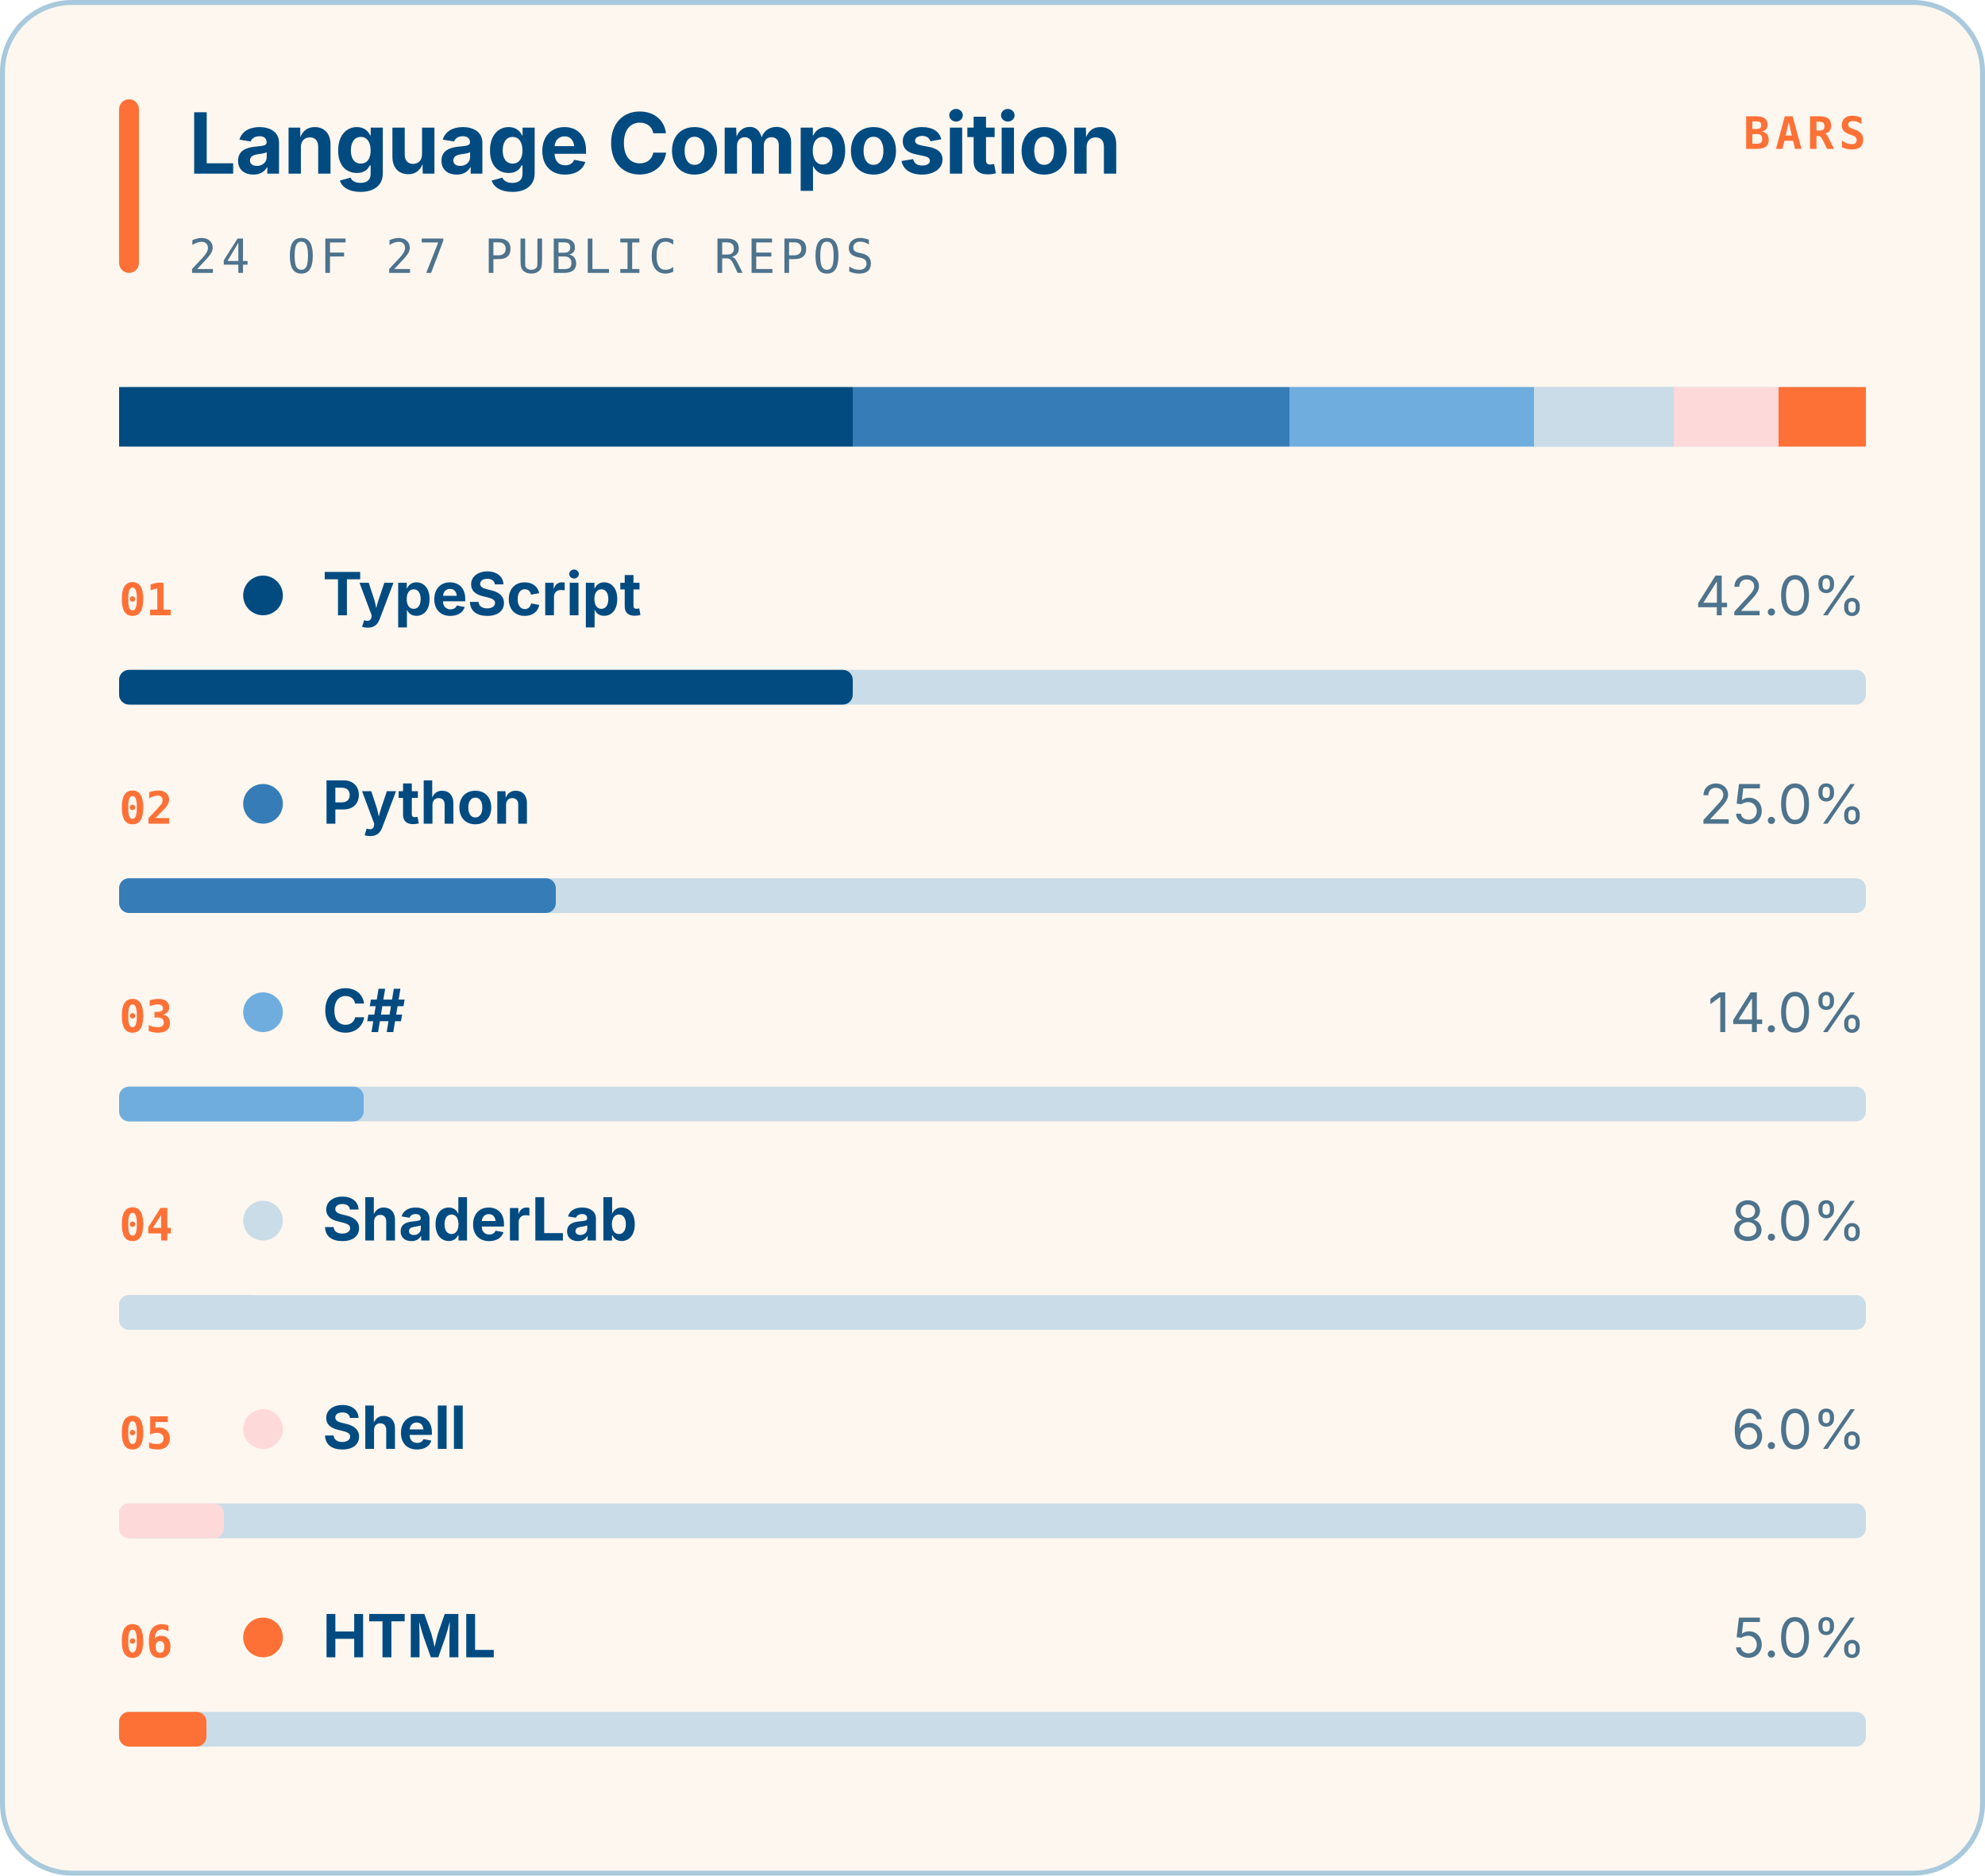
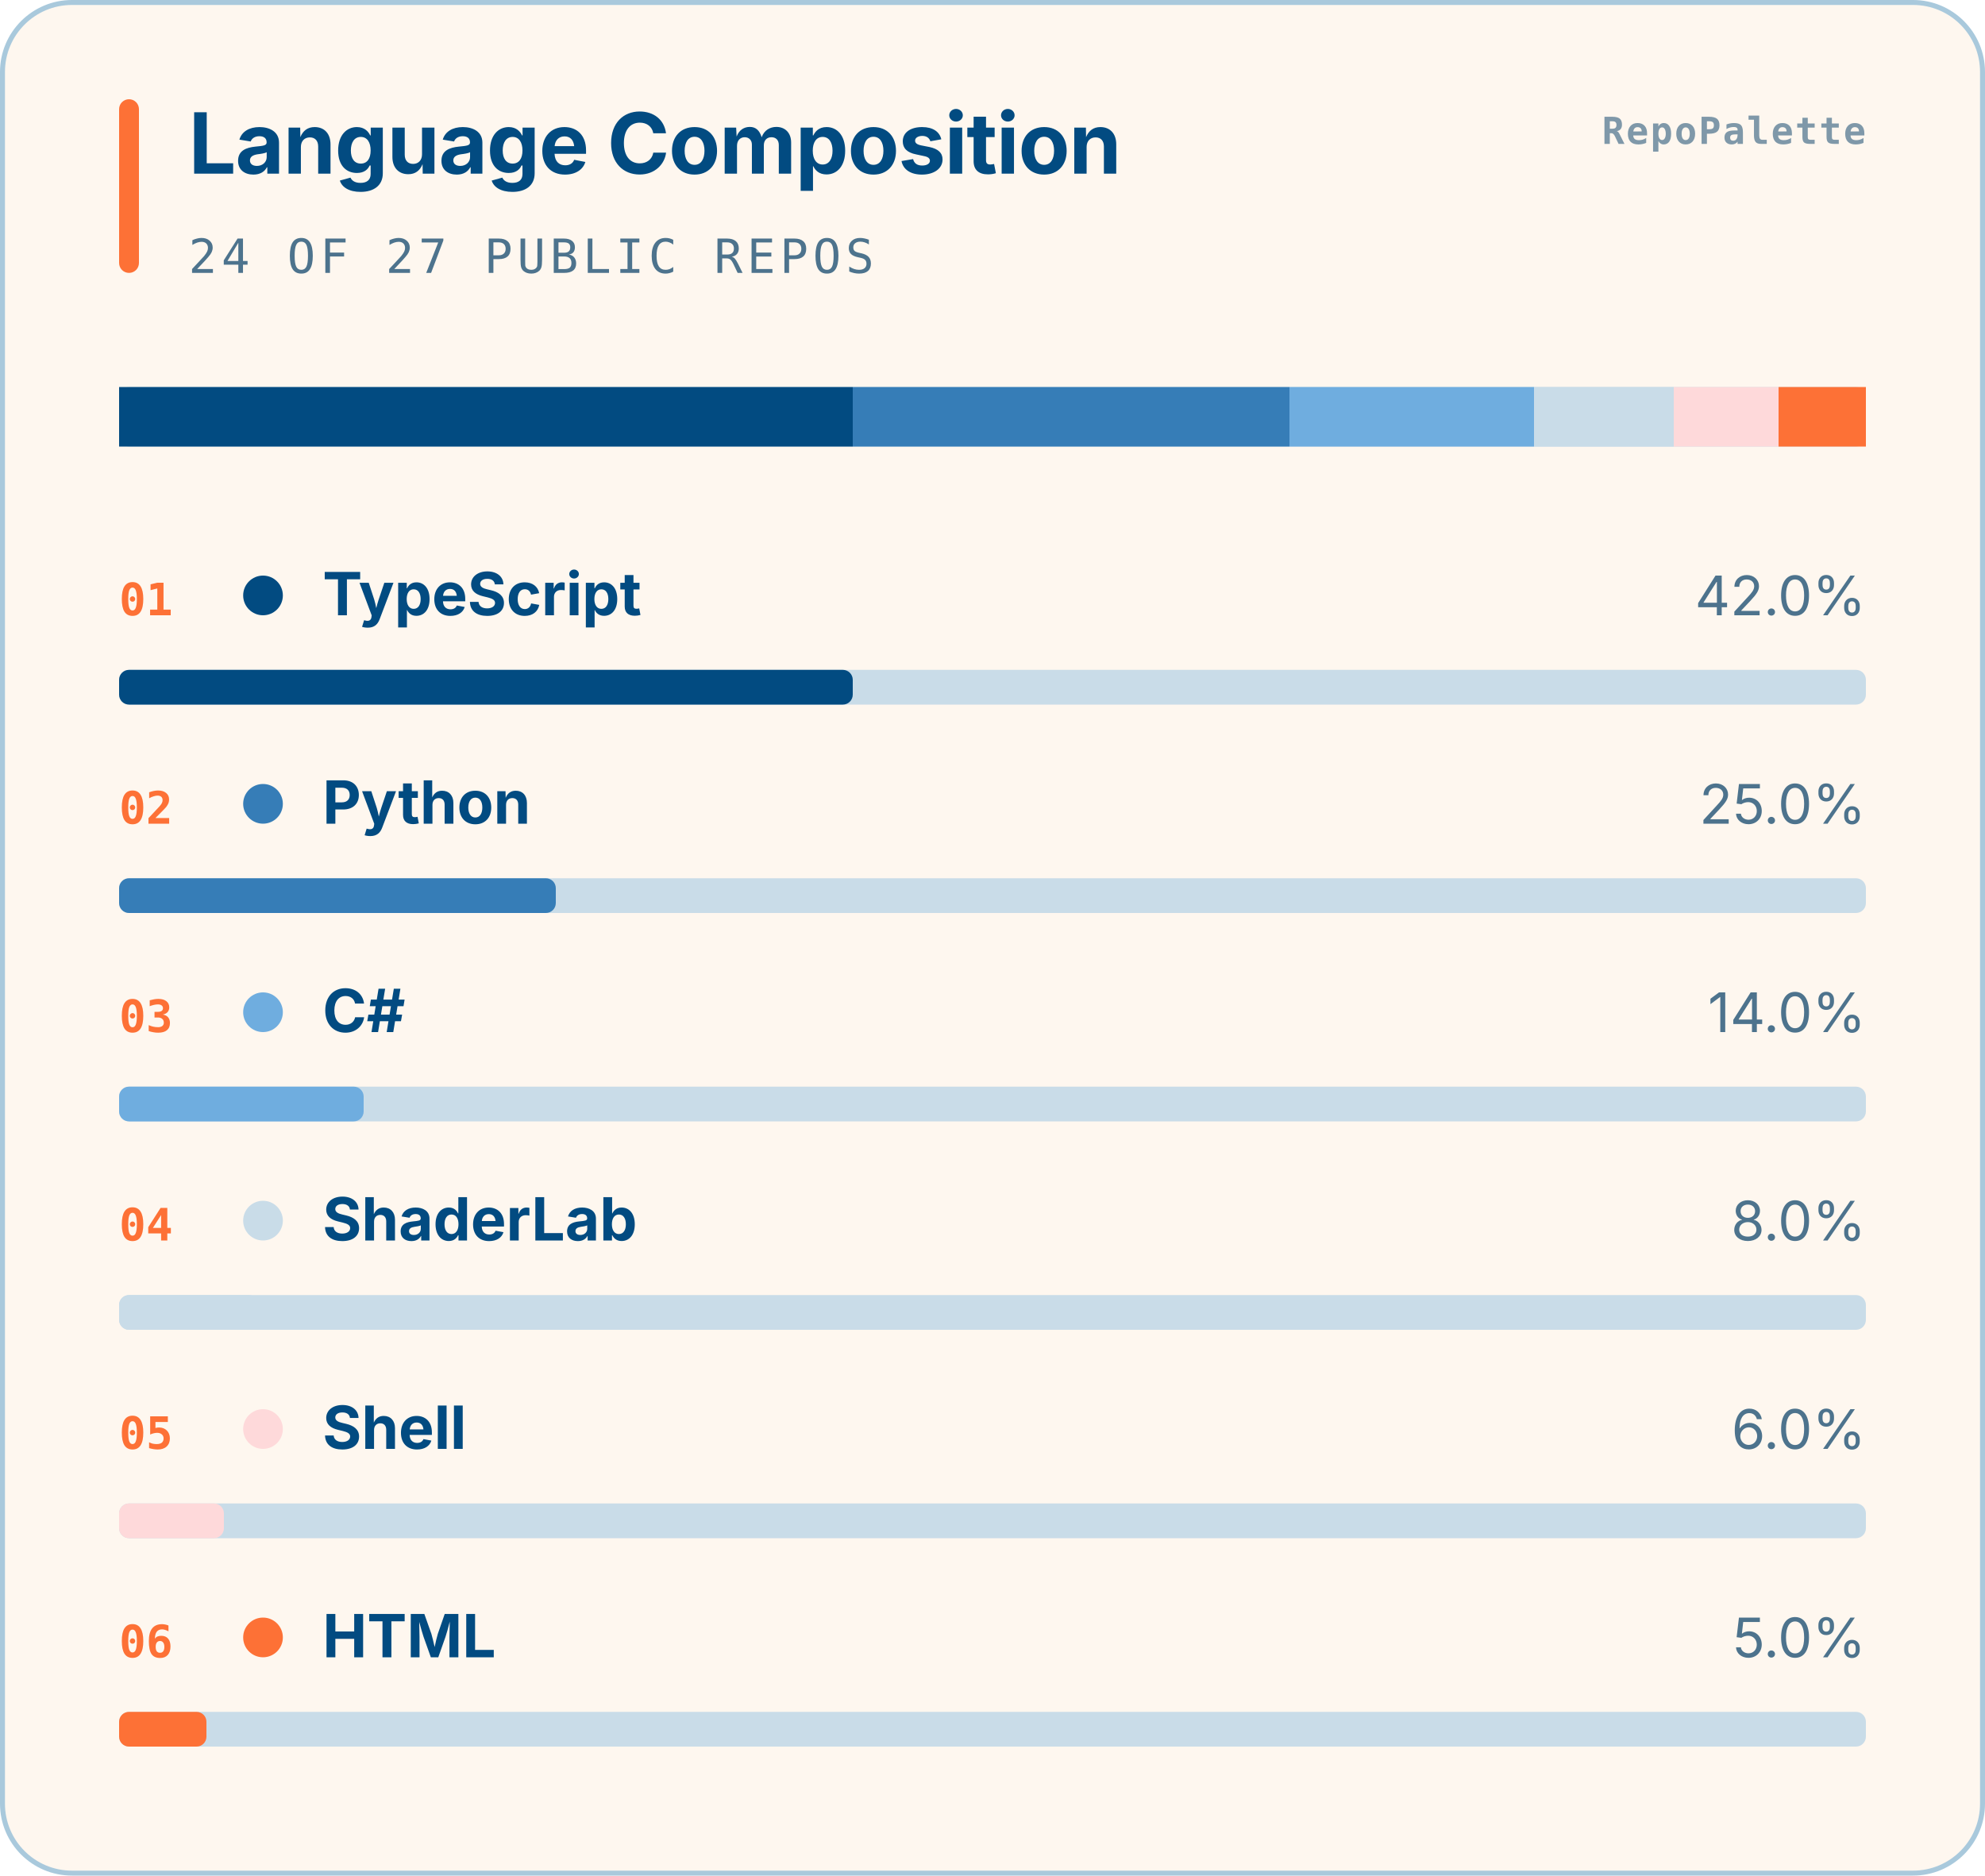
<svg xmlns="http://www.w3.org/2000/svg" role="img" aria-labelledby="title description" data-style="bars" data-theme="paper" width="400" height="378" viewBox="0 0 400 378">
  <style>
    text { font-family: -apple-system, BlinkMacSystemFont, Segoe UI, sans-serif; }
    .title { fill: #024b81; font-size: 17px; font-weight: 700; letter-spacing: -0.2px; }
-     .meta, .style-tag, .rank, .metric-label { font-family: ui-monospace, SFMono-Regular, Consolas, monospace; }
+     .meta, .brand-watermark, .rank, .metric-label { font-family: ui-monospace, SFMono-Regular, Consolas, monospace; }
    .meta { fill: #4d738d; font-size: 9.5px; letter-spacing: 0.9px; }
-     .style-tag { fill: #fd7136; font-size: 9px; font-weight: 700; letter-spacing: 1px; }
+     .brand-watermark { fill: #4d738d; font-size: 7.5px; font-weight: 600; letter-spacing: 0.35px; opacity: 0.72; }
    .label { fill: #024b81; font-size: 12px; font-weight: 650; }
    .value { fill: #4d738d; font-size: 11px; font-variant-numeric: tabular-nums; }
    .rank { fill: #fd7136; font-size: 9px; font-weight: 700; }
    .metric { fill: #024b81; font-size: 27px; font-weight: 750; font-variant-numeric: tabular-nums; }
    .metric-label { fill: #4d738d; font-size: 7px; letter-spacing: 0.7px; }
    .legend-rank { fill: #4d738d; font-family: ui-monospace, SFMono-Regular, Consolas, monospace; font-size: 8px; font-weight: 700; }
    .legend-label { fill: #024b81; font-size: 10.5px; font-weight: 600; }
    .legend-value { fill: #4d738d; font-size: 9.5px; font-variant-numeric: tabular-nums; }
    .axis-note { fill: #4d738d; font-family: ui-monospace, SFMono-Regular, Consolas, monospace; font-size: 9.5px; letter-spacing: 0.6px; }
    .part-label { font-size: 11px; font-weight: 700; }
    .part-rank { font-family: ui-monospace, SFMono-Regular, Consolas, monospace; font-size: 9px; font-weight: 800; }
    .part-value { font-family: ui-monospace, SFMono-Regular, Consolas, monospace; font-size: 10px; font-variant-numeric: tabular-nums; }
    .center-label { fill: #024b81; font-size: 12px; font-weight: 700; }
    .center-value { fill: #4d738d; font-family: ui-monospace, SFMono-Regular, Consolas, monospace; font-size: 9px; }
    .node-label { font-size: 9px; font-weight: 750; }
    .empty { fill: #4d738d; font-size: 11px; }
  </style>
  <rect class="card" x="0.5" y="0.5" width="399" height="377" rx="14" fill="#fef7ef" stroke="#a9c9dc" />
  <rect x="24" y="20" width="4" height="35" rx="2" fill="#fd7136" />
  <text class="title" x="38" y="35">Language Composition</text>
  <text class="meta" x="38" y="55">24 OF 27 PUBLIC REPOS</text>
-   <text class="style-tag" text-anchor="end" x="376" y="30">BARS</text>
+   <text class="brand-watermark" data-role="brand-watermark" text-anchor="end" x="376" y="29" aria-hidden="true">RepoPalette</text>
  <g data-role="spectrum">
    <rect x="24" y="78" width="352" height="12" rx="2" fill="#c9dce8" />
    <rect data-share="42" x="24" y="78" width="147.84" height="12" fill="#024b81" />
    <rect data-share="25" x="171.84" y="78" width="88" height="12" fill="#367db7" />
    <rect data-share="14" x="259.84" y="78" width="49.28" height="12" fill="#6faddf" />
    <rect data-share="8" x="309.12" y="78" width="28.16" height="12" fill="#c9dce8" />
    <rect data-share="6" x="337.28" y="78" width="21.12" height="12" fill="#fed9da" />
    <rect data-share="5" x="358.4" y="78" width="17.6" height="12" fill="#fd7136" />
  </g>
  <text class="rank" x="24" y="124">01</text>
  <circle cx="53" cy="120" r="4" fill="#024b81" />
  <text class="label" x="65" y="124">TypeScript</text>
  <text class="value" text-anchor="end" x="376" y="124">42.0%</text>
  <rect x="24" y="135" width="352" height="7" rx="2" fill="#c9dce8" />
  <rect data-role="bar-value" data-share="42" x="24" y="135" width="147.84" height="7" rx="2" fill="#024b81" />
  <text class="rank" x="24" y="166">02</text>
  <circle cx="53" cy="162" r="4" fill="#367db7" />
  <text class="label" x="65" y="166">Python</text>
  <text class="value" text-anchor="end" x="376" y="166">25.0%</text>
  <rect x="24" y="177" width="352" height="7" rx="2" fill="#c9dce8" />
  <rect data-role="bar-value" data-share="25" x="24" y="177" width="88" height="7" rx="2" fill="#367db7" />
  <text class="rank" x="24" y="208">03</text>
  <circle cx="53" cy="204" r="4" fill="#6faddf" />
  <text class="label" x="65" y="208">C#</text>
  <text class="value" text-anchor="end" x="376" y="208">14.0%</text>
  <rect x="24" y="219" width="352" height="7" rx="2" fill="#c9dce8" />
  <rect data-role="bar-value" data-share="14" x="24" y="219" width="49.28" height="7" rx="2" fill="#6faddf" />
  <text class="rank" x="24" y="250">04</text>
  <circle cx="53" cy="246" r="4" fill="#c9dce8" />
  <text class="label" x="65" y="250">ShaderLab</text>
  <text class="value" text-anchor="end" x="376" y="250">8.0%</text>
  <rect x="24" y="261" width="352" height="7" rx="2" fill="#c9dce8" />
  <rect data-role="bar-value" data-share="8" x="24" y="261" width="28.16" height="7" rx="2" fill="#c9dce8" />
  <text class="rank" x="24" y="292">05</text>
  <circle cx="53" cy="288" r="4" fill="#fed9da" />
  <text class="label" x="65" y="292">Shell</text>
  <text class="value" text-anchor="end" x="376" y="292">6.0%</text>
  <rect x="24" y="303" width="352" height="7" rx="2" fill="#c9dce8" />
  <rect data-role="bar-value" data-share="6" x="24" y="303" width="21.12" height="7" rx="2" fill="#fed9da" />
  <text class="rank" x="24" y="334">06</text>
  <circle cx="53" cy="330" r="4" fill="#fd7136" />
  <text class="label" x="65" y="334">HTML</text>
  <text class="value" text-anchor="end" x="376" y="334">5.0%</text>
  <rect x="24" y="345" width="352" height="7" rx="2" fill="#c9dce8" />
  <rect data-role="bar-value" data-share="5" x="24" y="345" width="17.6" height="7" rx="2" fill="#fd7136" />
</svg>
